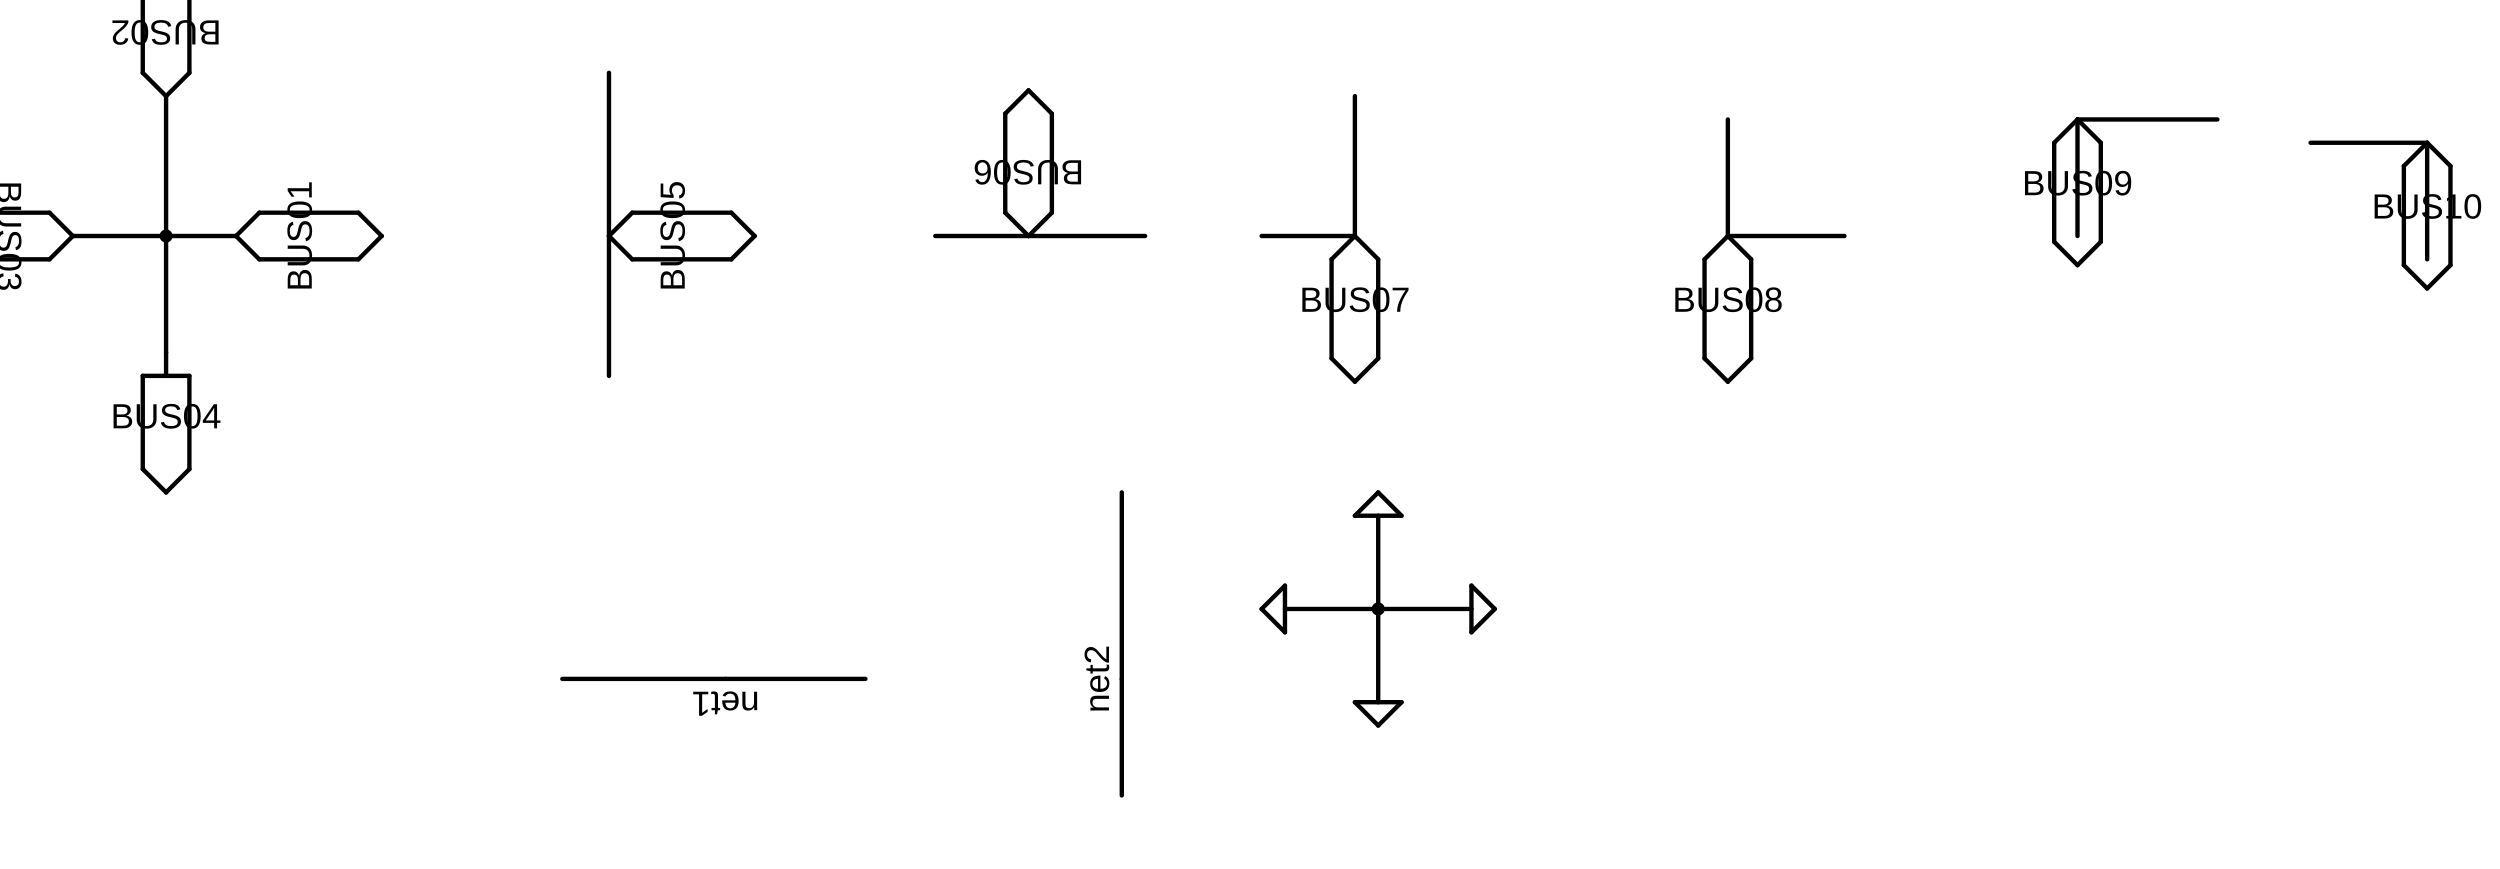
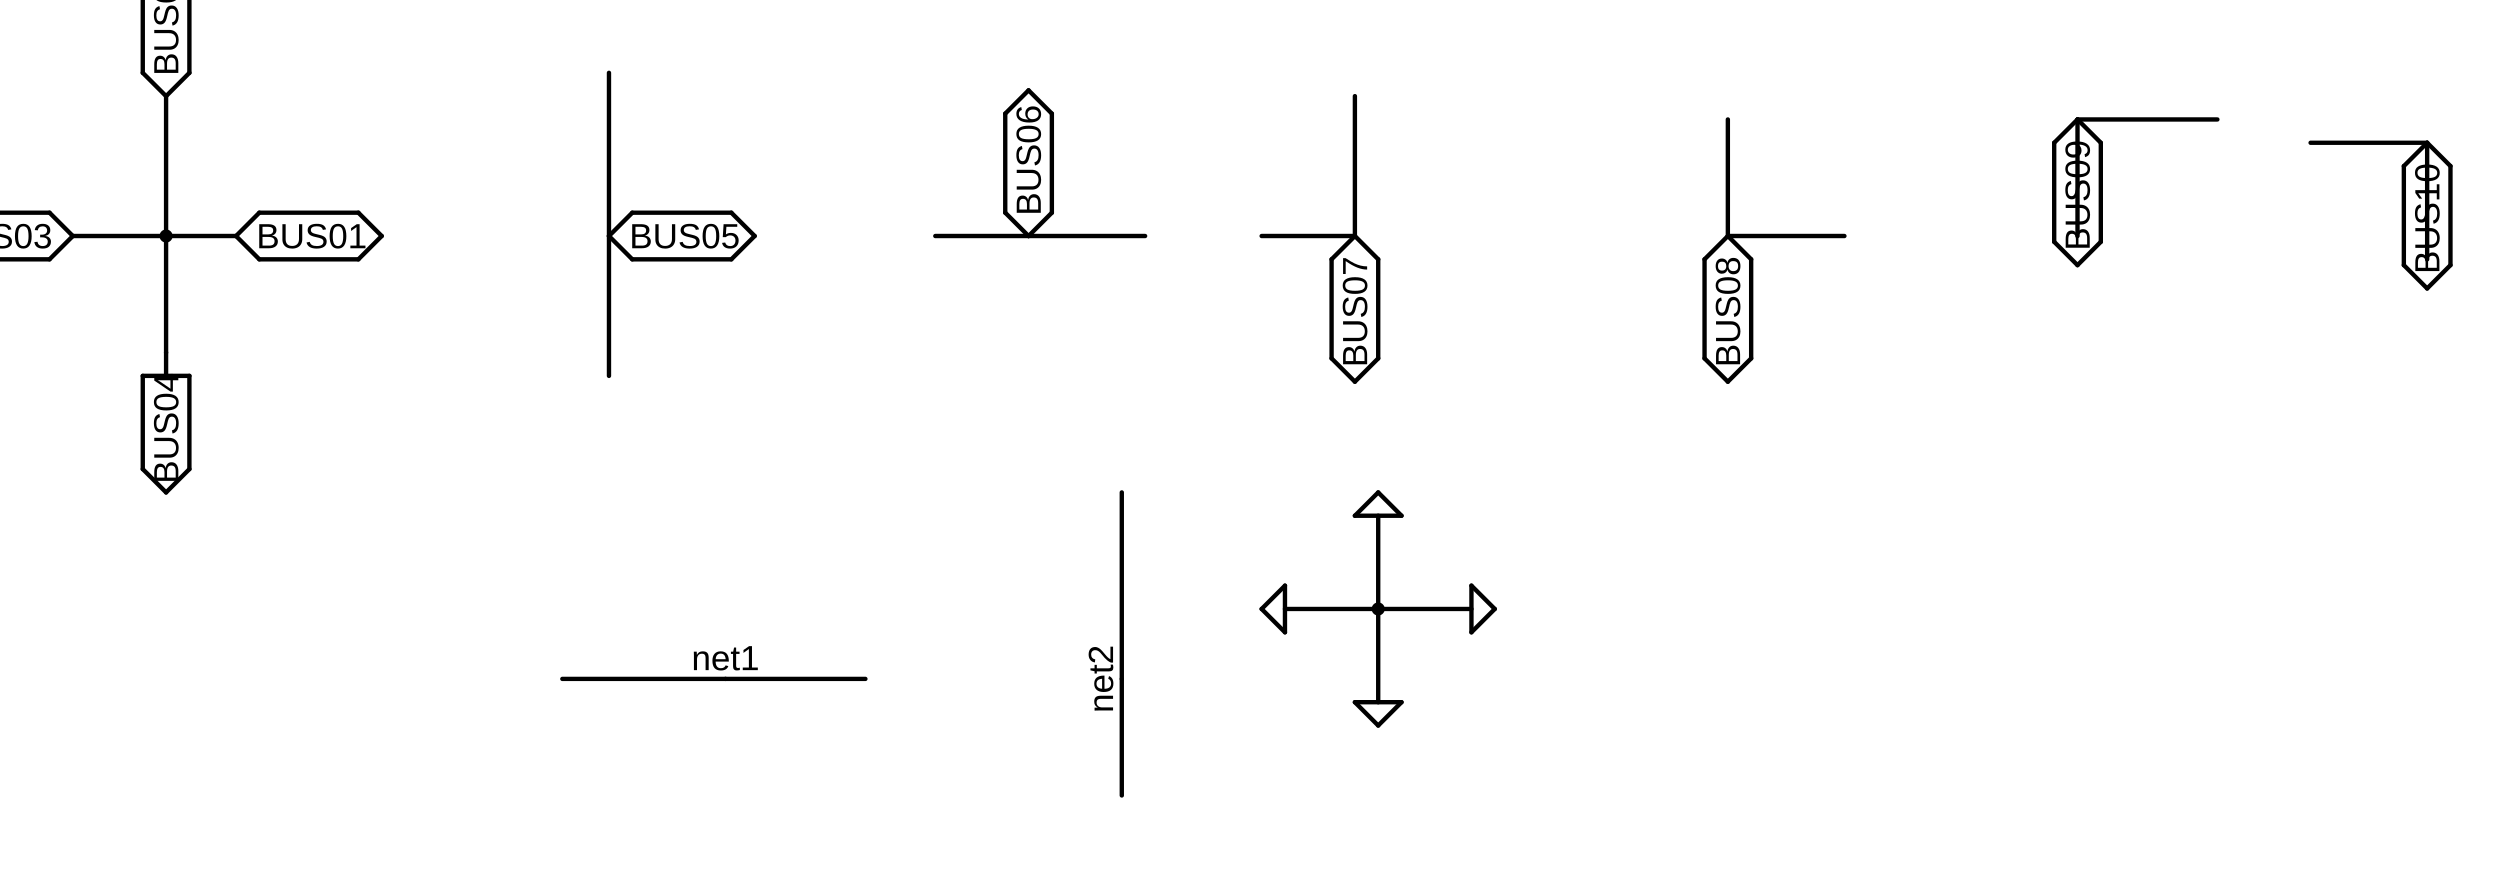
<svg xmlns="http://www.w3.org/2000/svg" baseProfile="tiny" height="100%" version="1.2" viewBox="-626,110,1716,596" width="100%">
  <defs />
  <line stroke="black" stroke-linecap="round" stroke-width="3.0" x1="896" x2="800" y1="192" y2="192" />
  <line stroke="black" stroke-linecap="round" stroke-width="3.0" x1="1040" x2="960" y1="208" y2="208" />
  <line stroke="black" stroke-linecap="round" stroke-width="3.0" x1="-512" x2="-512" y1="272" y2="176" />
  <line stroke="black" stroke-linecap="round" stroke-width="3.0" x1="-512" x2="-576" y1="272" y2="272" />
  <line stroke="black" stroke-linecap="round" stroke-width="3.0" x1="-464" x2="-512" y1="272" y2="272" />
  <line stroke="black" stroke-linecap="round" stroke-width="3.0" x1="-208" x2="-208" y1="272" y2="160" />
  <line stroke="black" stroke-linecap="round" stroke-width="3.0" x1="80" x2="16" y1="272" y2="272" />
  <line stroke="black" stroke-linecap="round" stroke-width="3.0" x1="160" x2="80" y1="272" y2="272" />
  <line stroke="black" stroke-linecap="round" stroke-width="3.0" x1="304" x2="304" y1="272" y2="176" />
  <line stroke="black" stroke-linecap="round" stroke-width="3.0" x1="304" x2="240" y1="272" y2="272" />
  <line stroke="black" stroke-linecap="round" stroke-width="3.0" x1="560" x2="560" y1="272" y2="192" />
  <line stroke="black" stroke-linecap="round" stroke-width="3.0" x1="640" x2="560" y1="272" y2="272" />
  <line stroke="black" stroke-linecap="round" stroke-width="3.0" x1="800" x2="800" y1="272" y2="192" />
  <line stroke="black" stroke-linecap="round" stroke-width="3.0" x1="1040" x2="1040" y1="288" y2="208" />
  <line stroke="black" stroke-linecap="round" stroke-width="3.0" x1="-512" x2="-512" y1="352" y2="272" />
  <line stroke="black" stroke-linecap="round" stroke-width="3.0" x1="-208" x2="-208" y1="368" y2="272" />
  <line stroke="black" stroke-linecap="round" stroke-width="3.0" x1="320" x2="320" y1="528" y2="464" />
  <line stroke="black" stroke-linecap="round" stroke-width="3.0" x1="320" x2="256" y1="528" y2="528" />
  <line stroke="black" stroke-linecap="round" stroke-width="3.0" x1="384" x2="320" y1="528" y2="528" />
  <line stroke="black" stroke-linecap="round" stroke-width="3.0" x1="-128" x2="-240" y1="576" y2="576" />
  <line stroke="black" stroke-linecap="round" stroke-width="3.0" x1="-32" x2="-128" y1="576" y2="576" />
  <line stroke="black" stroke-linecap="round" stroke-width="3.0" x1="144" x2="144" y1="576" y2="448" />
  <line stroke="black" stroke-linecap="round" stroke-width="3.0" x1="320" x2="320" y1="592" y2="528" />
  <line stroke="black" stroke-linecap="round" stroke-width="3.0" x1="144" x2="144" y1="656" y2="576" />
  <circle cx="-512" cy="272" fill="black" r="4.5" stroke="none" />
  <circle cx="320" cy="528" fill="black" r="4.5" stroke="none" />
  <g transform="translate(-128,576) rotate(180)">
-     <text fill="black" font-family="Arial" font-size="24.0px" text-anchor="middle" x="0" y="-8.8">net1</text>
+     <g transform="rotate(-180)">
+       <text fill="black" font-family="Arial" font-size="24.0px" text-anchor="middle" x="0" y="-6">net1</text>
+     </g>
  </g>
  <g transform="translate(144,576) rotate(270)">
-     <text fill="black" font-family="Arial" font-size="24.0px" text-anchor="middle" x="0" y="-8.8">net2</text>
+     <g>
+       <text fill="black" font-family="Arial" font-size="24.0px" text-anchor="middle" x="0" y="-6">net2</text>
+     </g>
  </g>
  <g>
    <text fill="black" font-family="Arial" font-size="16.0px" text-anchor="middle" x="0" y="-3.2">GND</text>
  </g>
  <g transform="translate(320,592) rotate(0)">
    <line stroke="black" stroke-linecap="round" stroke-width="3.0" x1="-16" x2="16" y1="0" y2="0" />
    <line stroke="black" stroke-linecap="round" stroke-width="3.0" x1="-16" x2="0" y1="0" y2="16" />
    <line stroke="black" stroke-linecap="round" stroke-width="3.0" x1="16" x2="0" y1="0" y2="16" />
  </g>
  <g>
    <text fill="black" font-family="Arial" font-size="16.0px" text-anchor="middle" x="0" y="-3.2">GND</text>
  </g>
  <g transform="translate(256,528) rotate(90)">
    <line stroke="black" stroke-linecap="round" stroke-width="3.0" x1="-16" x2="16" y1="0" y2="0" />
    <line stroke="black" stroke-linecap="round" stroke-width="3.0" x1="-16" x2="0" y1="0" y2="16" />
    <line stroke="black" stroke-linecap="round" stroke-width="3.0" x1="16" x2="0" y1="0" y2="16" />
  </g>
  <g>
    <text fill="black" font-family="Arial" font-size="16.0px" text-anchor="middle" x="0" y="-3.2">GND</text>
  </g>
  <g transform="translate(320,464) rotate(180)">
    <line stroke="black" stroke-linecap="round" stroke-width="3.0" x1="-16" x2="16" y1="0" y2="0" />
    <line stroke="black" stroke-linecap="round" stroke-width="3.0" x1="-16" x2="0" y1="0" y2="16" />
    <line stroke="black" stroke-linecap="round" stroke-width="3.0" x1="16" x2="0" y1="0" y2="16" />
  </g>
  <g>
    <text fill="black" font-family="Arial" font-size="16.0px" text-anchor="middle" x="0" y="-3.2">GND</text>
  </g>
  <g transform="translate(384,528) rotate(270)">
    <line stroke="black" stroke-linecap="round" stroke-width="3.0" x1="-16" x2="16" y1="0" y2="0" />
    <line stroke="black" stroke-linecap="round" stroke-width="3.0" x1="-16" x2="0" y1="0" y2="16" />
    <line stroke="black" stroke-linecap="round" stroke-width="3.0" x1="16" x2="0" y1="0" y2="16" />
  </g>
  <g transform="translate(-464,272) rotate(270)">
    <line stroke="black" stroke-linecap="round" stroke-width="3.0" x1="16" x2="0" y1="16" y2="0" />
    <line stroke="black" stroke-linecap="round" stroke-width="3.0" x1="-16" x2="-16" y1="84" y2="16" />
    <line stroke="black" stroke-linecap="round" stroke-width="3.0" x1="16" x2="16" y1="16" y2="84" />
    <line stroke="black" stroke-linecap="round" stroke-width="3.0" x1="0" x2="-16" y1="0" y2="16" />
    <line stroke="black" stroke-linecap="round" stroke-width="3.0" x1="0" x2="-16" y1="100" y2="84" />
    <line stroke="black" stroke-linecap="round" stroke-width="3.0" x1="0" x2="16" y1="100" y2="84" />
-     <text fill="black" font-family="Arial" font-size="24.0px" text-anchor="middle" x="0" y="52">BUS01</text>
+   </g>
+   <g>
+     <text fill="black" font-family="Arial" font-size="24.0px" text-anchor="middle" x="-412" y="280.4">BUS01</text>
  </g>
  <g transform="translate(-512,176) rotate(180)">
    <line stroke="black" stroke-linecap="round" stroke-width="3.0" x1="0" x2="16" y1="0" y2="16" />
    <line stroke="black" stroke-linecap="round" stroke-width="3.0" x1="16" x2="16" y1="16" y2="80" />
    <line stroke="black" stroke-linecap="round" stroke-width="3.0" x1="16" x2="-16" y1="80" y2="80" />
    <line stroke="black" stroke-linecap="round" stroke-width="3.0" x1="-16" x2="-16" y1="80" y2="16" />
    <line stroke="black" stroke-linecap="round" stroke-width="3.0" x1="-16" x2="0" y1="16" y2="0" />
-     <text fill="black" font-family="Arial" font-size="24.0px" text-anchor="middle" x="0" y="52">BUS02</text>
+   </g>
+   <g transform="rotate(-90 -503.6 124)">
+     <text fill="black" font-family="Arial" font-size="24.0px" text-anchor="middle" x="-503.6" y="124">BUS02</text>
  </g>
  <g transform="translate(-576,272) rotate(90)">
    <line stroke="black" stroke-linecap="round" stroke-width="3.0" x1="16" x2="0" y1="16" y2="0" />
    <line stroke="black" stroke-linecap="round" stroke-width="3.0" x1="-16" x2="-16" y1="84" y2="16" />
    <line stroke="black" stroke-linecap="round" stroke-width="3.0" x1="16" x2="16" y1="16" y2="84" />
    <line stroke="black" stroke-linecap="round" stroke-width="3.0" x1="0" x2="-16" y1="0" y2="16" />
    <line stroke="black" stroke-linecap="round" stroke-width="3.0" x1="0" x2="-16" y1="100" y2="84" />
    <line stroke="black" stroke-linecap="round" stroke-width="3.0" x1="0" x2="16" y1="100" y2="84" />
-     <text fill="black" font-family="Arial" font-size="24.0px" text-anchor="middle" x="0" y="52">BUS03</text>
+   </g>
+   <g>
+     <text fill="black" font-family="Arial" font-size="24.0px" text-anchor="middle" x="-628" y="280.4">BUS03</text>
  </g>
  <g transform="translate(-512,352) rotate(0)">
    <line stroke="black" stroke-linecap="round" stroke-width="3.0" x1="-16" x2="0" y1="80" y2="96" />
    <line stroke="black" stroke-linecap="round" stroke-width="3.0" x1="16" x2="16" y1="16" y2="80" />
    <line stroke="black" stroke-linecap="round" stroke-width="3.0" x1="16" x2="-16" y1="16" y2="16" />
    <line stroke="black" stroke-linecap="round" stroke-width="3.0" x1="-16" x2="-16" y1="80" y2="16" />
    <line stroke="black" stroke-linecap="round" stroke-width="3.0" x1="0" x2="16" y1="96" y2="80" />
    <line stroke="black" stroke-linecap="round" stroke-width="3.0" x1="0" x2="0" y1="16" y2="0" />
-     <text fill="black" font-family="Arial" font-size="24.0px" text-anchor="middle" x="0" y="52">BUS04</text>
+   </g>
+   <g transform="rotate(-90 -503.6 404)">
+     <text fill="black" font-family="Arial" font-size="24.0px" text-anchor="middle" x="-503.6" y="404">BUS04</text>
  </g>
  <g transform="translate(-208,272) rotate(270)">
    <line stroke="black" stroke-linecap="round" stroke-width="3.0" x1="16" x2="0" y1="16" y2="0" />
    <line stroke="black" stroke-linecap="round" stroke-width="3.0" x1="-16" x2="-16" y1="84" y2="16" />
    <line stroke="black" stroke-linecap="round" stroke-width="3.0" x1="16" x2="16" y1="16" y2="84" />
    <line stroke="black" stroke-linecap="round" stroke-width="3.0" x1="0" x2="-16" y1="0" y2="16" />
    <line stroke="black" stroke-linecap="round" stroke-width="3.0" x1="0" x2="-16" y1="100" y2="84" />
    <line stroke="black" stroke-linecap="round" stroke-width="3.0" x1="0" x2="16" y1="100" y2="84" />
-     <text fill="black" font-family="Arial" font-size="24.0px" text-anchor="middle" x="0" y="52">BUS05</text>
+   </g>
+   <g>
+     <text fill="black" font-family="Arial" font-size="24.0px" text-anchor="middle" x="-156" y="280.4">BUS05</text>
  </g>
  <g transform="translate(80,272) rotate(180)">
    <line stroke="black" stroke-linecap="round" stroke-width="3.0" x1="16" x2="0" y1="16" y2="0" />
    <line stroke="black" stroke-linecap="round" stroke-width="3.0" x1="-16" x2="-16" y1="84" y2="16" />
    <line stroke="black" stroke-linecap="round" stroke-width="3.0" x1="16" x2="16" y1="16" y2="84" />
    <line stroke="black" stroke-linecap="round" stroke-width="3.0" x1="0" x2="-16" y1="0" y2="16" />
    <line stroke="black" stroke-linecap="round" stroke-width="3.0" x1="0" x2="-16" y1="100" y2="84" />
    <line stroke="black" stroke-linecap="round" stroke-width="3.0" x1="0" x2="16" y1="100" y2="84" />
-     <text fill="black" font-family="Arial" font-size="24.0px" text-anchor="middle" x="0" y="52">BUS06</text>
+   </g>
+   <g transform="rotate(-90 88.4 220)">
+     <text fill="black" font-family="Arial" font-size="24.0px" text-anchor="middle" x="88.4" y="220">BUS06</text>
  </g>
  <g transform="translate(304,272) rotate(0)">
    <line stroke="black" stroke-linecap="round" stroke-width="3.0" x1="16" x2="0" y1="16" y2="0" />
    <line stroke="black" stroke-linecap="round" stroke-width="3.0" x1="-16" x2="-16" y1="84" y2="16" />
    <line stroke="black" stroke-linecap="round" stroke-width="3.0" x1="16" x2="16" y1="16" y2="84" />
    <line stroke="black" stroke-linecap="round" stroke-width="3.0" x1="0" x2="-16" y1="0" y2="16" />
    <line stroke="black" stroke-linecap="round" stroke-width="3.0" x1="0" x2="-16" y1="100" y2="84" />
    <line stroke="black" stroke-linecap="round" stroke-width="3.0" x1="0" x2="16" y1="100" y2="84" />
-     <text fill="black" font-family="Arial" font-size="24.0px" text-anchor="middle" x="0" y="52">BUS07</text>
+   </g>
+   <g transform="rotate(-90 312.4 324)">
+     <text fill="black" font-family="Arial" font-size="24.0px" text-anchor="middle" x="312.4" y="324">BUS07</text>
  </g>
  <g transform="translate(560,272) rotate(0)">
    <line stroke="black" stroke-linecap="round" stroke-width="3.0" x1="16" x2="0" y1="16" y2="0" />
    <line stroke="black" stroke-linecap="round" stroke-width="3.0" x1="-16" x2="-16" y1="84" y2="16" />
    <line stroke="black" stroke-linecap="round" stroke-width="3.0" x1="16" x2="16" y1="16" y2="84" />
    <line stroke="black" stroke-linecap="round" stroke-width="3.0" x1="0" x2="-16" y1="0" y2="16" />
    <line stroke="black" stroke-linecap="round" stroke-width="3.0" x1="0" x2="-16" y1="100" y2="84" />
    <line stroke="black" stroke-linecap="round" stroke-width="3.0" x1="0" x2="16" y1="100" y2="84" />
-     <text fill="black" font-family="Arial" font-size="24.0px" text-anchor="middle" x="0" y="52">BUS08</text>
+   </g>
+   <g transform="rotate(-90 568.4 324)">
+     <text fill="black" font-family="Arial" font-size="24.0px" text-anchor="middle" x="568.4" y="324">BUS08</text>
  </g>
  <g transform="translate(800,192) rotate(0)">
    <line stroke="black" stroke-linecap="round" stroke-width="3.0" x1="16" x2="0" y1="16" y2="0" />
    <line stroke="black" stroke-linecap="round" stroke-width="3.0" x1="-16" x2="-16" y1="84" y2="16" />
    <line stroke="black" stroke-linecap="round" stroke-width="3.0" x1="16" x2="16" y1="16" y2="84" />
    <line stroke="black" stroke-linecap="round" stroke-width="3.0" x1="0" x2="-16" y1="0" y2="16" />
    <line stroke="black" stroke-linecap="round" stroke-width="3.0" x1="0" x2="-16" y1="100" y2="84" />
    <line stroke="black" stroke-linecap="round" stroke-width="3.0" x1="0" x2="16" y1="100" y2="84" />
-     <text fill="black" font-family="Arial" font-size="24.0px" text-anchor="middle" x="0" y="52">BUS09</text>
+   </g>
+   <g transform="rotate(-90 808.4 244)">
+     <text fill="black" font-family="Arial" font-size="24.0px" text-anchor="middle" x="808.4" y="244">BUS09</text>
  </g>
  <g transform="translate(1040,208) rotate(0)">
    <line stroke="black" stroke-linecap="round" stroke-width="3.0" x1="16" x2="0" y1="16" y2="0" />
    <line stroke="black" stroke-linecap="round" stroke-width="3.0" x1="-16" x2="-16" y1="84" y2="16" />
    <line stroke="black" stroke-linecap="round" stroke-width="3.0" x1="16" x2="16" y1="16" y2="84" />
    <line stroke="black" stroke-linecap="round" stroke-width="3.0" x1="0" x2="-16" y1="0" y2="16" />
    <line stroke="black" stroke-linecap="round" stroke-width="3.0" x1="0" x2="-16" y1="100" y2="84" />
    <line stroke="black" stroke-linecap="round" stroke-width="3.0" x1="0" x2="16" y1="100" y2="84" />
-     <text fill="black" font-family="Arial" font-size="24.0px" text-anchor="middle" x="0" y="52">BUS10</text>
+   </g>
+   <g transform="rotate(-90 1048.4 260)">
+     <text fill="black" font-family="Arial" font-size="24.0px" text-anchor="middle" x="1048.4" y="260">BUS10</text>
  </g>
</svg>
